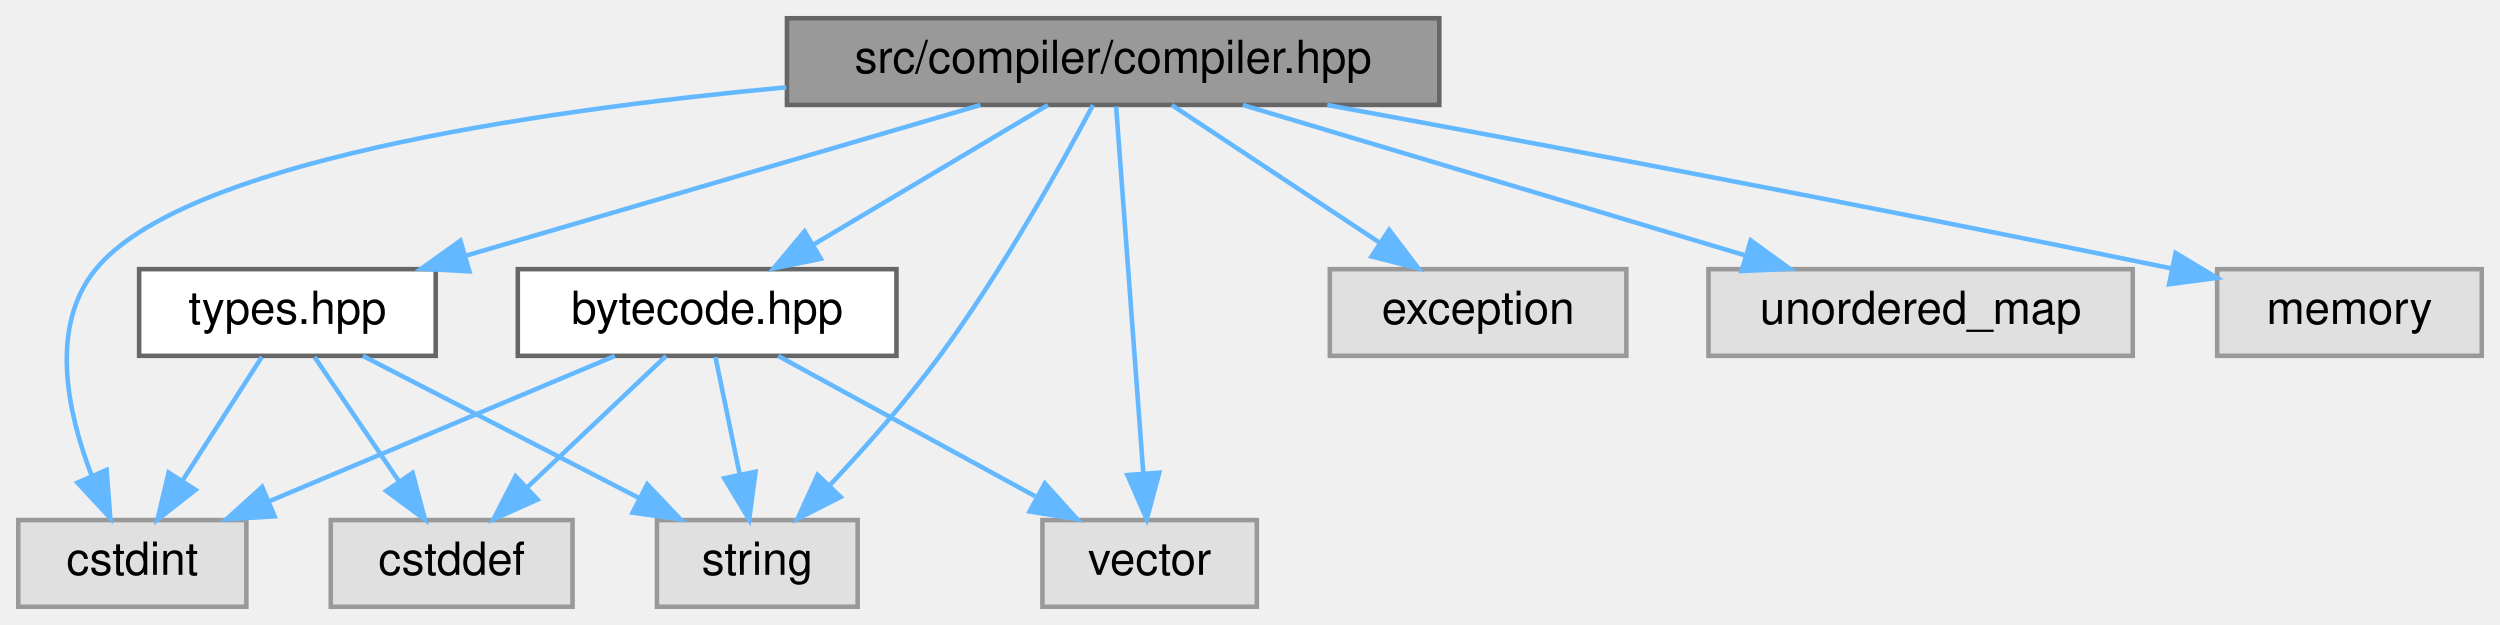
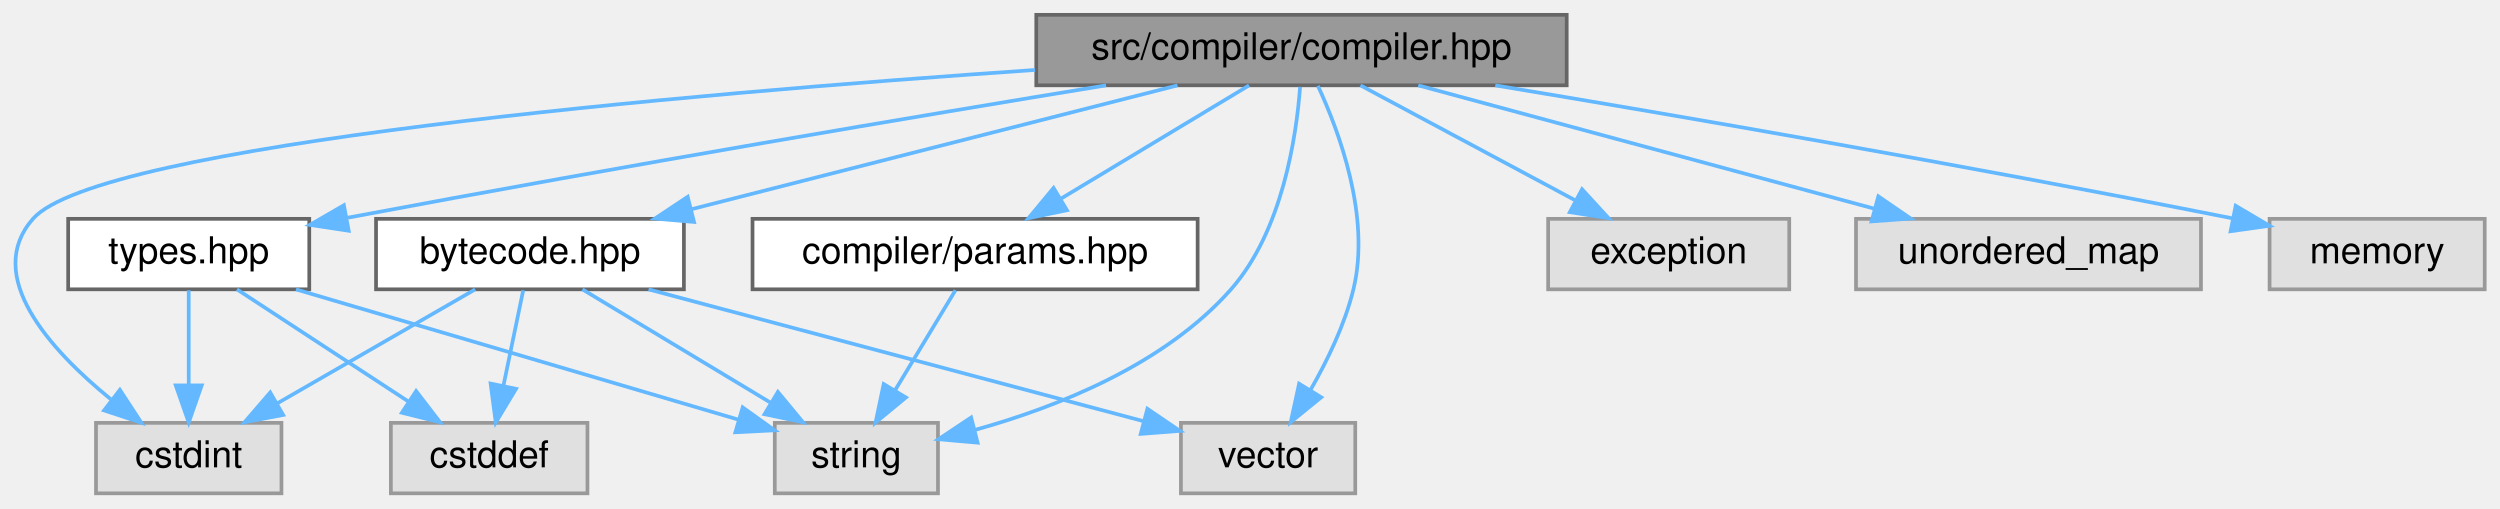
- <svg xmlns="http://www.w3.org/2000/svg" xmlns:xlink="http://www.w3.org/1999/xlink" width="548pt" height="137pt" viewBox="0.00 0.00 548.00 137.00">
+ <svg xmlns="http://www.w3.org/2000/svg" xmlns:xlink="http://www.w3.org/1999/xlink" width="674pt" height="137pt" viewBox="0.00 0.00 673.76 137.00">
  <g id="graph0" class="graph" transform="scale(1 1) rotate(0) translate(4 133)">
    <g id="Node000001" class="node">
      <g id="a_Node000001">
        <a xlink:title=" ">
-           <polygon fill="#999999" stroke="#666666" points="311.5,-129 168.5,-129 168.5,-110 311.5,-110 311.5,-129" />
-           <text text-anchor="middle" x="240" y="-117" font-family="Helvetica,sans-Serif" font-size="10.00">src/compiler/compiler.hpp</text>
+           <polygon fill="#999999" stroke="#666666" points="418.26,-129 275.26,-129 275.26,-110 418.26,-110 418.26,-129" />
+           <text text-anchor="middle" x="346.76" y="-117" font-family="Helvetica,sans-Serif" font-size="10.00">src/compiler/compiler.hpp</text>
        </a>
      </g>
    </g>
    <g id="Node000002" class="node">
      <g id="a_Node000002">
        <a xlink:href="bytecode_8hpp.html" target="_top" xlink:title=" ">
-           <polygon fill="white" stroke="#666666" points="192.5,-74 109.5,-74 109.5,-55 192.5,-55 192.5,-74" />
-           <text text-anchor="middle" x="151" y="-62" font-family="Helvetica,sans-Serif" font-size="10.00">bytecode.hpp</text>
+           <polygon fill="white" stroke="#666666" points="180.26,-74 97.26,-74 97.26,-55 180.26,-55 180.26,-74" />
+           <text text-anchor="middle" x="138.76" y="-62" font-family="Helvetica,sans-Serif" font-size="10.00">bytecode.hpp</text>
        </a>
      </g>
    </g>
    <g id="edge1_Node000001_Node000002" class="edge">
      <g id="a_edge1_Node000001_Node000002">
        <a xlink:title=" ">
-           <path fill="none" stroke="#63b8ff" d="M225.7,-109.98C211.9,-101.77 190.76,-89.18 174.49,-79.49" />
-           <polygon fill="#63b8ff" stroke="#63b8ff" points="175.94,-76.28 165.56,-74.17 172.36,-82.29 175.94,-76.28" />
+           <path fill="none" stroke="#63b8ff" d="M313.34,-109.98C277.81,-100.93 221.48,-86.58 182.46,-76.64" />
+           <polygon fill="#63b8ff" stroke="#63b8ff" points="182.99,-73.16 172.44,-74.08 181.27,-79.94 182.99,-73.16" />
        </a>
      </g>
    </g>
    <g id="Node000003" class="node">
      <g id="a_Node000003">
        <a xlink:title=" ">
-           <polygon fill="#e0e0e0" stroke="#999999" points="50,-19 0,-19 0,0 50,0 50,-19" />
-           <text text-anchor="middle" x="25" y="-7" font-family="Helvetica,sans-Serif" font-size="10.00">cstdint</text>
-         </a>
-       </g>
-     </g>
-     <g id="edge10_Node000001_Node000003" class="edge">
-       <g id="a_edge10_Node000001_Node000003">
-         <a xlink:title=" ">
-           <path fill="none" stroke="#63b8ff" d="M168.34,-113.87C110.58,-108.46 35.96,-97.12 17,-74 6.78,-61.54 10.71,-42.82 16.03,-28.93" />
-           <polygon fill="#63b8ff" stroke="#63b8ff" points="19.38,-30 20.17,-19.43 12.97,-27.2 19.38,-30" />
+           <polygon fill="#e0e0e0" stroke="#999999" points="71.76,-19 21.76,-19 21.76,0 71.76,0 71.76,-19" />
+           <text text-anchor="middle" x="46.76" y="-7" font-family="Helvetica,sans-Serif" font-size="10.00">cstdint</text>
+         </a>
+       </g>
+     </g>
+     <g id="edge12_Node000001_Node000003" class="edge">
+       <g id="a_edge12_Node000001_Node000003">
+         <a xlink:title=" ">
+           <path fill="none" stroke="#63b8ff" d="M274.95,-114.14C179.93,-107.64 22.29,-93.96 4.76,-74 -8.69,-58.69 9.28,-38.8 25.71,-25.39" />
+           <polygon fill="#63b8ff" stroke="#63b8ff" points="28.2,-27.9 33.99,-19.03 23.93,-22.35 28.2,-27.9" />
        </a>
      </g>
    </g>
    <g id="Node000005" class="node">
      <g id="a_Node000005">
        <a xlink:title=" ">
-           <polygon fill="#e0e0e0" stroke="#999999" points="184,-19 140,-19 140,0 184,0 184,-19" />
-           <text text-anchor="middle" x="162" y="-7" font-family="Helvetica,sans-Serif" font-size="10.00">string</text>
-         </a>
-       </g>
-     </g>
-     <g id="edge12_Node000001_Node000005" class="edge">
-       <g id="a_edge12_Node000001_Node000005">
-         <a xlink:title=" ">
-           <path fill="none" stroke="#63b8ff" d="M235.57,-109.95C228.94,-97.44 215.73,-73.61 202,-55 194.69,-45.1 185.58,-34.82 177.9,-26.65" />
-           <polygon fill="#63b8ff" stroke="#63b8ff" points="180.26,-24.06 170.81,-19.26 175.21,-28.9 180.26,-24.06" />
+           <polygon fill="#e0e0e0" stroke="#999999" points="248.76,-19 204.76,-19 204.76,0 248.76,0 248.76,-19" />
+           <text text-anchor="middle" x="226.76" y="-7" font-family="Helvetica,sans-Serif" font-size="10.00">string</text>
+         </a>
+       </g>
+     </g>
+     <g id="edge14_Node000001_Node000005" class="edge">
+       <g id="a_edge14_Node000001_Node000005">
+         <a xlink:title=" ">
+           <path fill="none" stroke="#63b8ff" d="M346.39,-109.59C345.38,-96.17 341.62,-70.7 327.76,-55 309.83,-34.7 280.91,-23.25 258.6,-17.06" />
+           <polygon fill="#63b8ff" stroke="#63b8ff" points="259.43,-13.66 248.88,-14.58 257.7,-20.45 259.43,-13.66" />
        </a>
      </g>
    </g>
    <g id="Node000006" class="node">
      <g id="a_Node000006">
        <a xlink:title=" ">
-           <polygon fill="#e0e0e0" stroke="#999999" points="271.5,-19 224.5,-19 224.5,0 271.5,0 271.5,-19" />
-           <text text-anchor="middle" x="248" y="-7" font-family="Helvetica,sans-Serif" font-size="10.00">vector</text>
-         </a>
-       </g>
-     </g>
-     <g id="edge14_Node000001_Node000006" class="edge">
-       <g id="a_edge14_Node000001_Node000006">
-         <a xlink:title=" ">
-           <path fill="none" stroke="#63b8ff" d="M240.65,-109.66C241.95,-92.17 244.87,-52.8 246.61,-29.27" />
-           <polygon fill="#63b8ff" stroke="#63b8ff" points="250.11,-29.39 247.36,-19.16 243.13,-28.87 250.11,-29.39" />
+           <polygon fill="#e0e0e0" stroke="#999999" points="361.26,-19 314.26,-19 314.26,0 361.26,0 361.26,-19" />
+           <text text-anchor="middle" x="337.76" y="-7" font-family="Helvetica,sans-Serif" font-size="10.00">vector</text>
+         </a>
+       </g>
+     </g>
+     <g id="edge16_Node000001_Node000006" class="edge">
+       <g id="a_edge16_Node000001_Node000006">
+         <a xlink:title=" ">
+           <path fill="none" stroke="#63b8ff" d="M351.19,-109.85C356.88,-97.6 365.51,-74.53 360.76,-55 358.45,-45.51 353.74,-35.78 349.18,-27.85" />
+           <polygon fill="#63b8ff" stroke="#63b8ff" points="352.08,-25.89 343.86,-19.2 346.12,-29.55 352.08,-25.89" />
        </a>
      </g>
    </g>
    <g id="Node000007" class="node">
      <g id="a_Node000007">
-         <a xlink:href="types_8hpp.html" target="_top" xlink:title=" ">
-           <polygon fill="white" stroke="#666666" points="91.5,-74 26.5,-74 26.5,-55 91.5,-55 91.5,-74" />
-           <text text-anchor="middle" x="59" y="-62" font-family="Helvetica,sans-Serif" font-size="10.00">types.hpp</text>
+         <a xlink:href="params_8hpp.html" target="_top" xlink:title=" ">
+           <polygon fill="white" stroke="#666666" points="318.76,-74 198.76,-74 198.76,-55 318.76,-55 318.76,-74" />
+           <text text-anchor="middle" x="258.76" y="-62" font-family="Helvetica,sans-Serif" font-size="10.00">compiler/params.hpp</text>
        </a>
      </g>
    </g>
    <g id="edge6_Node000001_Node000007" class="edge">
      <g id="a_edge6_Node000001_Node000007">
        <a xlink:title=" ">
-           <path fill="none" stroke="#63b8ff" d="M210.92,-109.98C180.4,-101.05 132.24,-86.94 98.34,-77.02" />
-           <polygon fill="#63b8ff" stroke="#63b8ff" points="98.89,-73.53 88.31,-74.08 96.92,-80.25 98.89,-73.53" />
+           <path fill="none" stroke="#63b8ff" d="M332.62,-109.98C318.97,-101.77 298.07,-89.18 281.98,-79.49" />
+           <polygon fill="#63b8ff" stroke="#63b8ff" points="283.53,-76.33 273.15,-74.17 279.92,-82.33 283.53,-76.33" />
        </a>
      </g>
    </g>
    <g id="Node000008" class="node">
      <g id="a_Node000008">
-         <a xlink:title=" ">
-           <polygon fill="#e0e0e0" stroke="#999999" points="352.5,-74 287.5,-74 287.5,-55 352.5,-55 352.5,-74" />
-           <text text-anchor="middle" x="320" y="-62" font-family="Helvetica,sans-Serif" font-size="10.00">exception</text>
-         </a>
-       </g>
-     </g>
-     <g id="edge11_Node000001_Node000008" class="edge">
-       <g id="a_edge11_Node000001_Node000008">
-         <a xlink:title=" ">
-           <path fill="none" stroke="#63b8ff" d="M252.85,-109.98C265.14,-101.84 283.91,-89.41 298.48,-79.76" />
-           <polygon fill="#63b8ff" stroke="#63b8ff" points="300.51,-82.61 306.91,-74.17 296.64,-76.78 300.51,-82.61" />
+         <a xlink:href="types_8hpp.html" target="_top" xlink:title=" ">
+           <polygon fill="white" stroke="#666666" points="79.26,-74 14.26,-74 14.26,-55 79.26,-55 79.26,-74" />
+           <text text-anchor="middle" x="46.76" y="-62" font-family="Helvetica,sans-Serif" font-size="10.00">types.hpp</text>
+         </a>
+       </g>
+     </g>
+     <g id="edge8_Node000001_Node000008" class="edge">
+       <g id="a_edge8_Node000001_Node000008">
+         <a xlink:title=" ">
+           <path fill="none" stroke="#63b8ff" d="M294.08,-109.99C243.93,-101.77 166.08,-88.69 89.69,-74.32" />
+           <polygon fill="#63b8ff" stroke="#63b8ff" points="89.89,-70.79 79.41,-72.37 88.59,-77.67 89.89,-70.79" />
        </a>
      </g>
    </g>
    <g id="Node000009" class="node">
      <g id="a_Node000009">
        <a xlink:title=" ">
-           <polygon fill="#e0e0e0" stroke="#999999" points="463.5,-74 370.5,-74 370.5,-55 463.5,-55 463.5,-74" />
-           <text text-anchor="middle" x="417" y="-62" font-family="Helvetica,sans-Serif" font-size="10.00">unordered_map</text>
+           <polygon fill="#e0e0e0" stroke="#999999" points="478.26,-74 413.26,-74 413.26,-55 478.26,-55 478.26,-74" />
+           <text text-anchor="middle" x="445.76" y="-62" font-family="Helvetica,sans-Serif" font-size="10.00">exception</text>
        </a>
      </g>
    </g>
    <g id="edge13_Node000001_Node000009" class="edge">
      <g id="a_edge13_Node000001_Node000009">
        <a xlink:title=" ">
-           <path fill="none" stroke="#63b8ff" d="M268.44,-109.98C298.28,-101.05 345.38,-86.94 378.53,-77.02" />
-           <polygon fill="#63b8ff" stroke="#63b8ff" points="379.76,-80.3 388.34,-74.08 377.76,-73.6 379.76,-80.3" />
+           <path fill="none" stroke="#63b8ff" d="M362.66,-109.98C378.3,-101.61 402.41,-88.7 420.64,-78.95" />
+           <polygon fill="#63b8ff" stroke="#63b8ff" points="422.4,-81.98 429.56,-74.17 419.1,-75.8 422.4,-81.98" />
        </a>
      </g>
    </g>
    <g id="Node000010" class="node">
      <g id="a_Node000010">
        <a xlink:title=" ">
-           <polygon fill="#e0e0e0" stroke="#999999" points="540,-74 482,-74 482,-55 540,-55 540,-74" />
-           <text text-anchor="middle" x="511" y="-62" font-family="Helvetica,sans-Serif" font-size="10.00">memory</text>
+           <polygon fill="#e0e0e0" stroke="#999999" points="589.26,-74 496.26,-74 496.26,-55 589.26,-55 589.26,-74" />
+           <text text-anchor="middle" x="542.76" y="-62" font-family="Helvetica,sans-Serif" font-size="10.00">unordered_map</text>
        </a>
      </g>
    </g>
    <g id="edge15_Node000001_Node000010" class="edge">
      <g id="a_edge15_Node000001_Node000010">
        <a xlink:title=" ">
-           <path fill="none" stroke="#63b8ff" d="M286.95,-109.98C331.95,-101.71 402.03,-88.58 472.09,-74.14" />
-           <polygon fill="#63b8ff" stroke="#63b8ff" points="472.89,-77.55 481.97,-72.09 471.47,-70.69 472.89,-77.55" />
+           <path fill="none" stroke="#63b8ff" d="M378.25,-109.98C411.58,-100.97 464.35,-86.7 501.11,-76.76" />
+           <polygon fill="#63b8ff" stroke="#63b8ff" points="502.28,-80.07 511.02,-74.08 500.45,-73.31 502.28,-80.07" />
+         </a>
+       </g>
+     </g>
+     <g id="Node000011" class="node">
+       <g id="a_Node000011">
+         <a xlink:title=" ">
+           <polygon fill="#e0e0e0" stroke="#999999" points="665.76,-74 607.76,-74 607.76,-55 665.76,-55 665.76,-74" />
+           <text text-anchor="middle" x="636.76" y="-62" font-family="Helvetica,sans-Serif" font-size="10.00">memory</text>
+         </a>
+       </g>
+     </g>
+     <g id="edge17_Node000001_Node000011" class="edge">
+       <g id="a_edge17_Node000001_Node000011">
+         <a xlink:title=" ">
+           <path fill="none" stroke="#63b8ff" d="M399.01,-109.98C447.87,-101.86 523.12,-88.94 597.7,-74.14" />
+           <polygon fill="#63b8ff" stroke="#63b8ff" points="598.62,-77.52 607.74,-72.13 597.25,-70.66 598.62,-77.52" />
        </a>
      </g>
    </g>
    <g id="edge2_Node000002_Node000003" class="edge">
      <g id="a_edge2_Node000002_Node000003">
        <a xlink:title=" ">
-           <path fill="none" stroke="#63b8ff" d="M130.76,-54.98C110.3,-46.38 78.47,-32.99 55.07,-23.15" />
-           <polygon fill="#63b8ff" stroke="#63b8ff" points="56.19,-19.82 45.61,-19.17 53.47,-26.27 56.19,-19.82" />
+           <path fill="none" stroke="#63b8ff" d="M123.98,-54.98C109.58,-46.69 87.45,-33.94 70.57,-24.22" />
+           <polygon fill="#63b8ff" stroke="#63b8ff" points="72.22,-21.13 61.81,-19.17 68.73,-27.19 72.22,-21.13" />
        </a>
      </g>
    </g>
    <g id="Node000004" class="node">
      <g id="a_Node000004">
        <a xlink:title=" ">
-           <polygon fill="#e0e0e0" stroke="#999999" points="121.5,-19 68.5,-19 68.5,0 121.5,0 121.5,-19" />
-           <text text-anchor="middle" x="95" y="-7" font-family="Helvetica,sans-Serif" font-size="10.00">cstddef</text>
+           <polygon fill="#e0e0e0" stroke="#999999" points="154.26,-19 101.26,-19 101.26,0 154.26,0 154.26,-19" />
+           <text text-anchor="middle" x="127.76" y="-7" font-family="Helvetica,sans-Serif" font-size="10.00">cstddef</text>
        </a>
      </g>
    </g>
    <g id="edge3_Node000002_Node000004" class="edge">
      <g id="a_edge3_Node000002_Node000004">
        <a xlink:title=" ">
-           <path fill="none" stroke="#63b8ff" d="M142,-54.98C133.81,-47.23 121.49,-35.58 111.53,-26.14" />
-           <polygon fill="#63b8ff" stroke="#63b8ff" points="113.83,-23.5 104.16,-19.17 109.02,-28.59 113.83,-23.5" />
+           <path fill="none" stroke="#63b8ff" d="M136.94,-54.75C135.5,-47.8 133.43,-37.85 131.63,-29.13" />
+           <polygon fill="#63b8ff" stroke="#63b8ff" points="135,-28.17 129.54,-19.09 128.15,-29.59 135,-28.17" />
        </a>
      </g>
    </g>
    <g id="edge4_Node000002_Node000005" class="edge">
      <g id="a_edge4_Node000002_Node000005">
        <a xlink:title=" ">
-           <path fill="none" stroke="#63b8ff" d="M152.82,-54.75C154.26,-47.8 156.32,-37.85 158.13,-29.13" />
-           <polygon fill="#63b8ff" stroke="#63b8ff" points="161.61,-29.59 160.22,-19.09 154.76,-28.17 161.61,-29.59" />
+           <path fill="none" stroke="#63b8ff" d="M152.9,-54.98C166.54,-46.77 187.45,-34.18 203.54,-24.49" />
+           <polygon fill="#63b8ff" stroke="#63b8ff" points="205.6,-27.33 212.36,-19.17 201.99,-21.33 205.6,-27.33" />
        </a>
      </g>
    </g>
    <g id="edge5_Node000002_Node000006" class="edge">
      <g id="a_edge5_Node000002_Node000006">
        <a xlink:title=" ">
-           <path fill="none" stroke="#63b8ff" d="M166.58,-54.98C181.77,-46.69 205.1,-33.94 222.9,-24.22" />
-           <polygon fill="#63b8ff" stroke="#63b8ff" points="225.03,-27.04 232.13,-19.17 221.68,-20.89 225.03,-27.04" />
-         </a>
-       </g>
-     </g>
-     <g id="edge8_Node000007_Node000003" class="edge">
-       <g id="a_edge8_Node000007_Node000003">
-         <a xlink:title=" ">
-           <path fill="none" stroke="#63b8ff" d="M53.39,-54.75C48.68,-47.42 41.83,-36.73 36.03,-27.7" />
-           <polygon fill="#63b8ff" stroke="#63b8ff" points="38.86,-25.62 30.51,-19.09 32.96,-29.4 38.86,-25.62" />
-         </a>
-       </g>
-     </g>
-     <g id="edge7_Node000007_Node000004" class="edge">
-       <g id="a_edge7_Node000007_Node000004">
-         <a xlink:title=" ">
-           <path fill="none" stroke="#63b8ff" d="M64.94,-54.75C69.98,-47.34 77.34,-36.5 83.51,-27.41" />
-           <polygon fill="#63b8ff" stroke="#63b8ff" points="86.44,-29.33 89.17,-19.09 80.65,-25.39 86.44,-29.33" />
-         </a>
-       </g>
-     </g>
-     <g id="edge9_Node000007_Node000005" class="edge">
-       <g id="a_edge9_Node000007_Node000005">
-         <a xlink:title=" ">
-           <path fill="none" stroke="#63b8ff" d="M75.55,-54.98C91.89,-46.57 117.13,-33.59 136.13,-23.81" />
-           <polygon fill="#63b8ff" stroke="#63b8ff" points="137.86,-26.86 145.15,-19.17 134.66,-20.63 137.86,-26.86" />
+           <path fill="none" stroke="#63b8ff" d="M170.73,-54.98C207.29,-45.25 266.87,-29.38 304.11,-19.46" />
+           <polygon fill="#63b8ff" stroke="#63b8ff" points="305.22,-22.79 313.98,-16.83 303.42,-16.02 305.22,-22.79" />
+         </a>
+       </g>
+     </g>
+     <g id="edge7_Node000007_Node000005" class="edge">
+       <g id="a_edge7_Node000007_Node000005">
+         <a xlink:title=" ">
+           <path fill="none" stroke="#63b8ff" d="M253.47,-54.75C249.05,-47.42 242.6,-36.73 237.14,-27.7" />
+           <polygon fill="#63b8ff" stroke="#63b8ff" points="240.11,-25.84 231.94,-19.09 234.12,-29.46 240.11,-25.84" />
+         </a>
+       </g>
+     </g>
+     <g id="edge10_Node000008_Node000003" class="edge">
+       <g id="a_edge10_Node000008_Node000003">
+         <a xlink:title=" ">
+           <path fill="none" stroke="#63b8ff" d="M46.76,-54.75C46.76,-47.8 46.76,-37.85 46.76,-29.13" />
+           <polygon fill="#63b8ff" stroke="#63b8ff" points="50.26,-29.09 46.76,-19.09 43.26,-29.09 50.26,-29.09" />
+         </a>
+       </g>
+     </g>
+     <g id="edge9_Node000008_Node000004" class="edge">
+       <g id="a_edge9_Node000008_Node000004">
+         <a xlink:title=" ">
+           <path fill="none" stroke="#63b8ff" d="M59.77,-54.98C72.22,-46.84 91.21,-34.41 105.97,-24.76" />
+           <polygon fill="#63b8ff" stroke="#63b8ff" points="108.06,-27.57 114.51,-19.17 104.22,-21.72 108.06,-27.57" />
+         </a>
+       </g>
+     </g>
+     <g id="edge11_Node000008_Node000005" class="edge">
+       <g id="a_edge11_Node000008_Node000005">
+         <a xlink:title=" ">
+           <path fill="none" stroke="#63b8ff" d="M75.68,-54.98C108.28,-45.39 161.13,-29.82 194.9,-19.88" />
+           <polygon fill="#63b8ff" stroke="#63b8ff" points="196.11,-23.17 204.72,-16.99 194.14,-16.46 196.11,-23.17" />
        </a>
      </g>
    </g>
  </g>
</svg>
